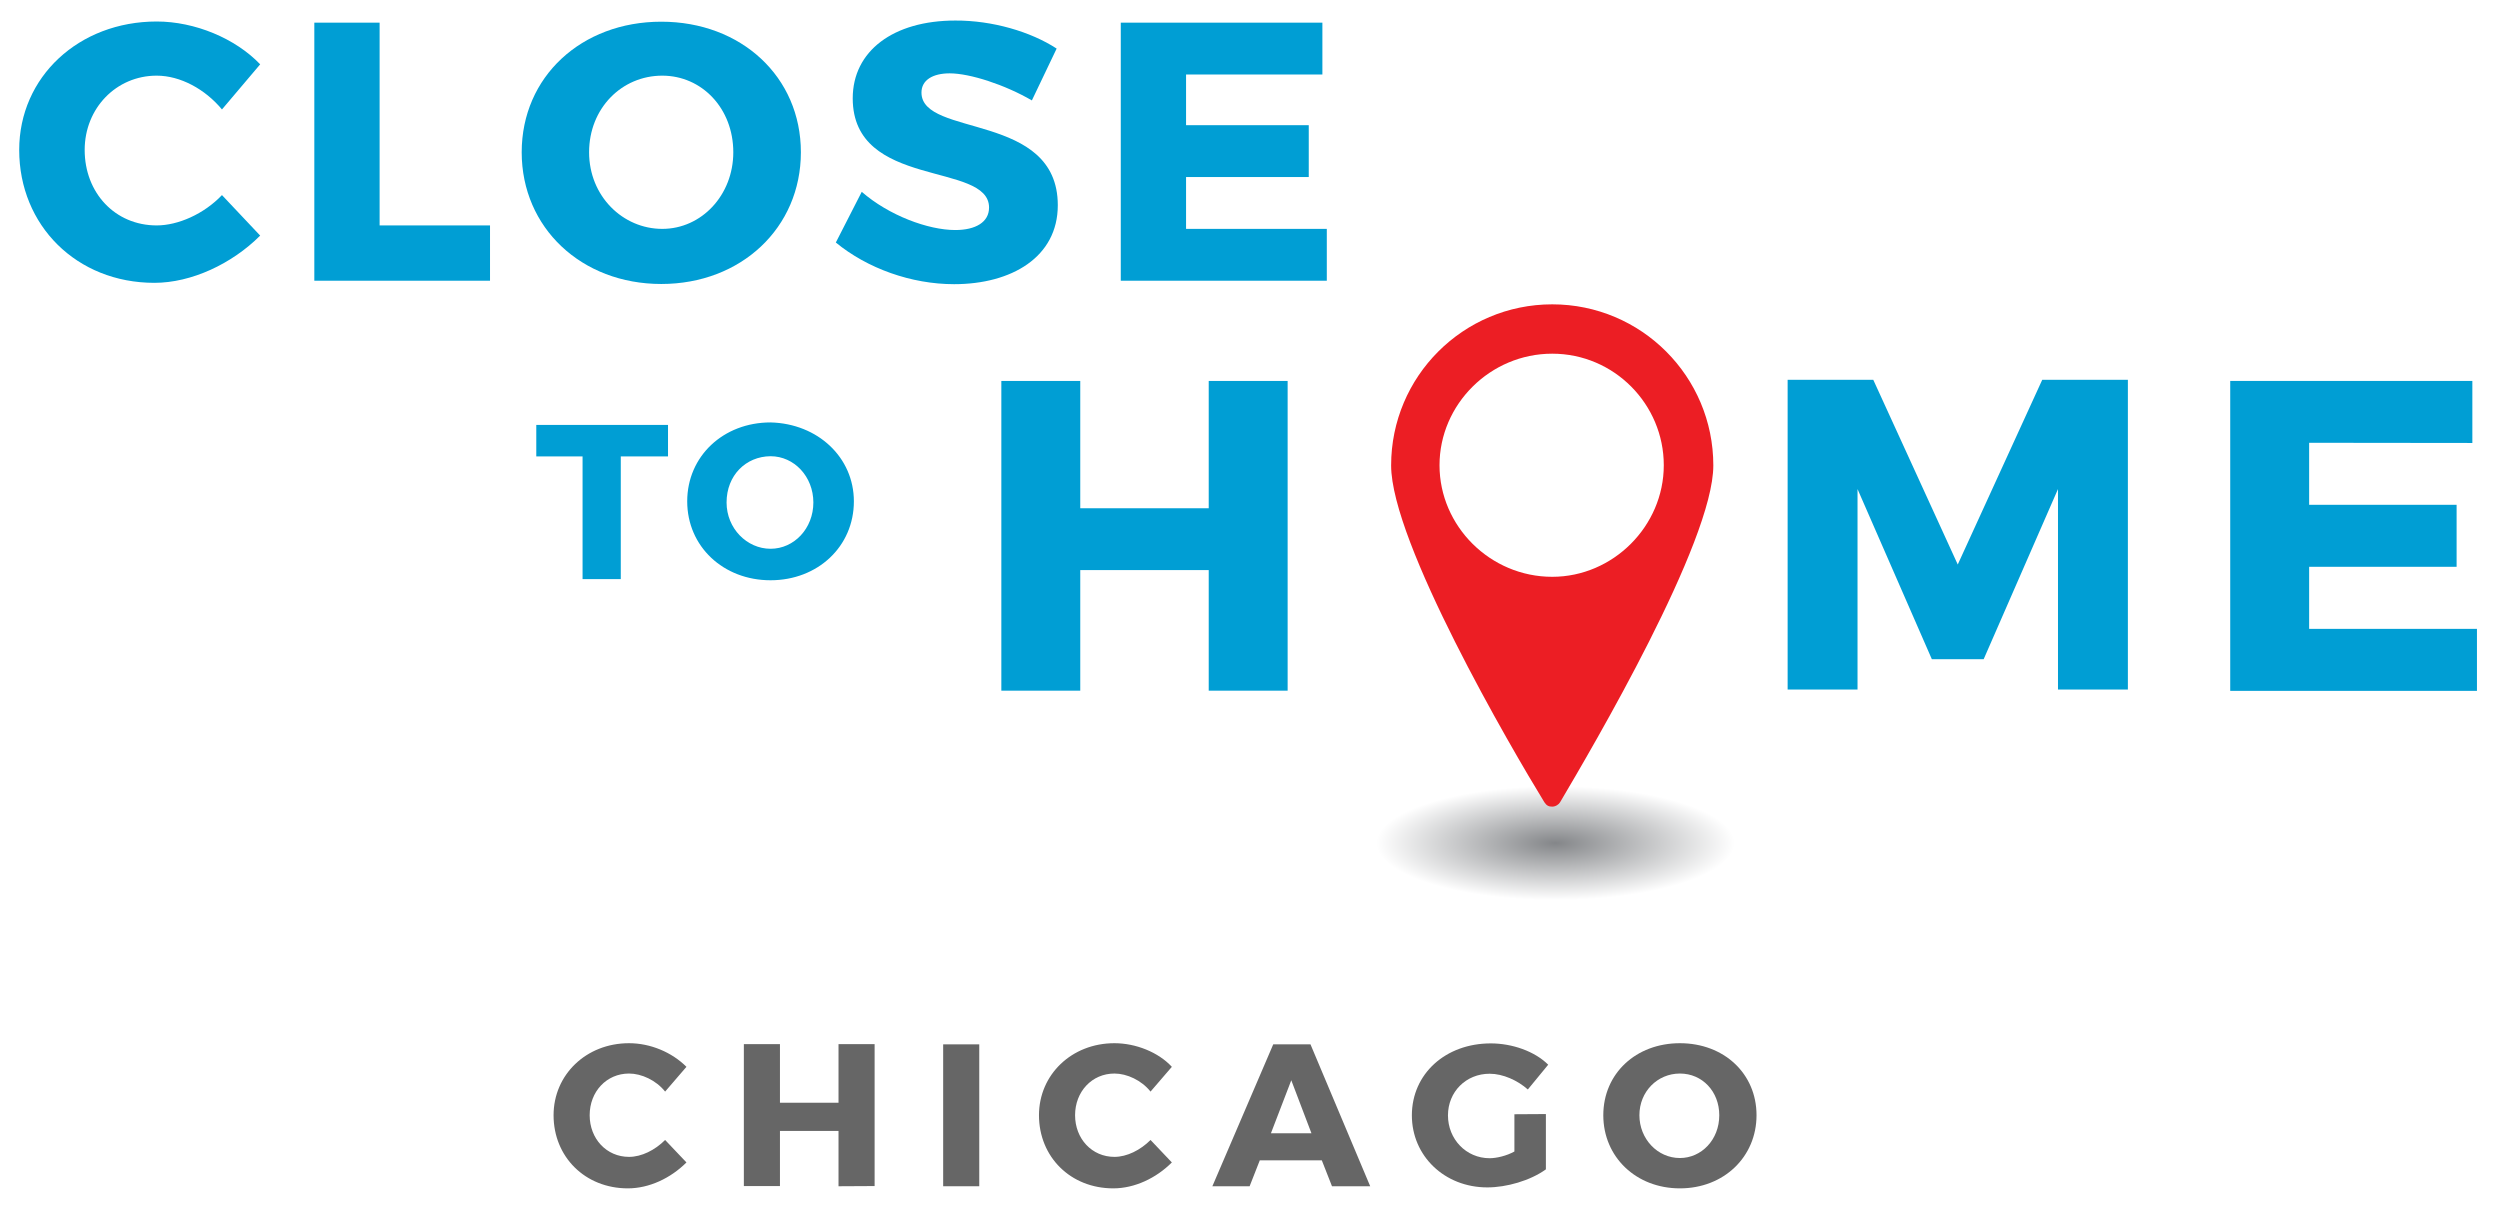
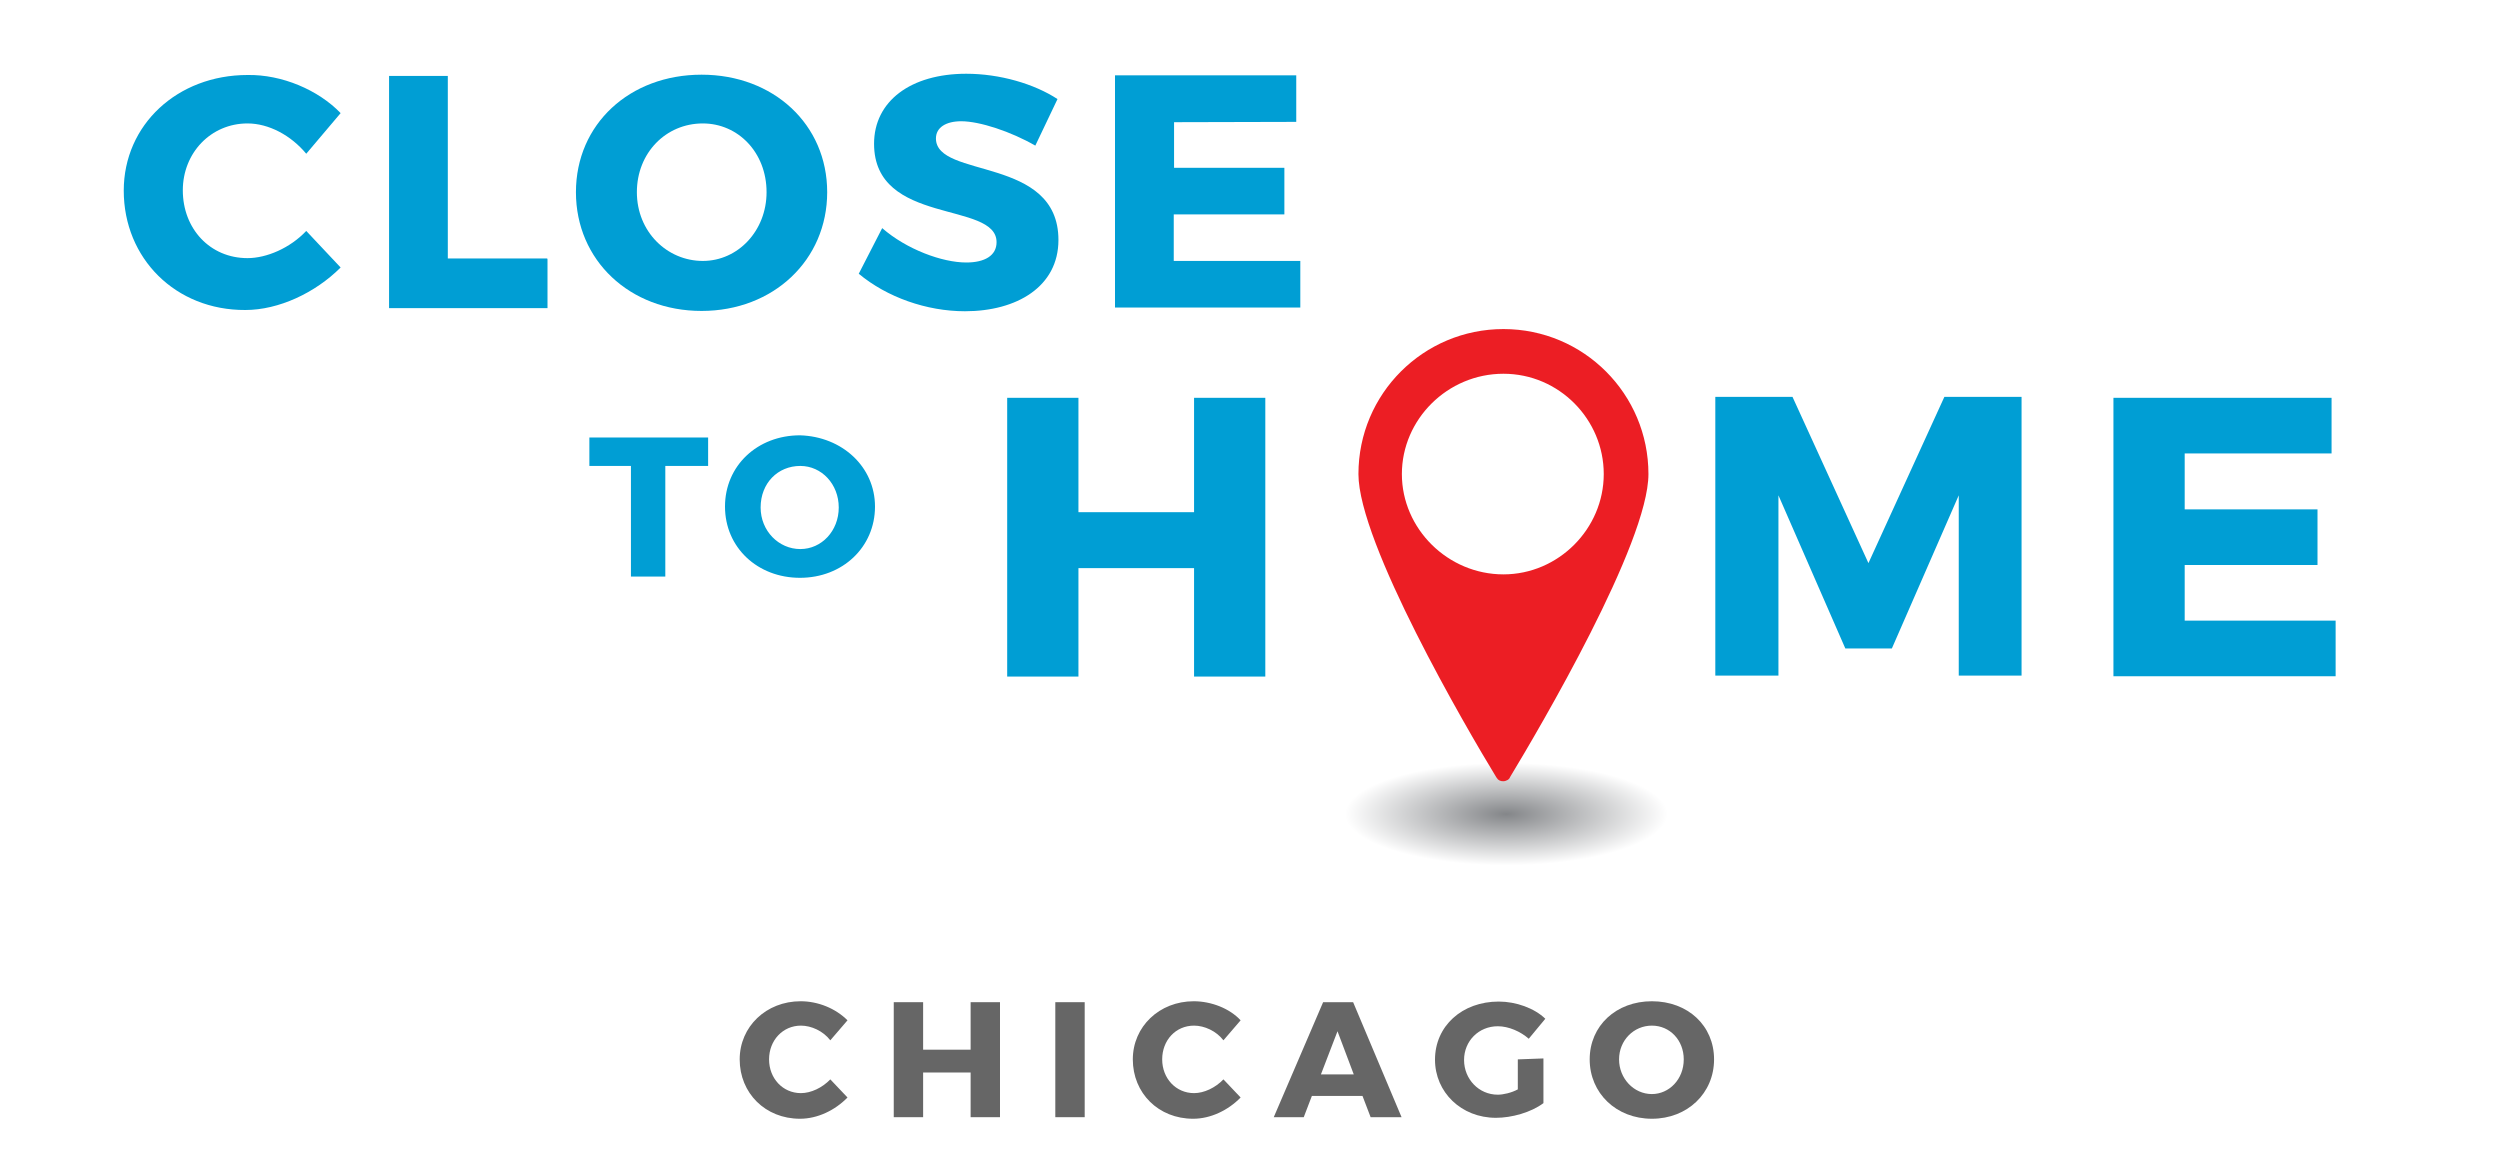
- <svg xmlns="http://www.w3.org/2000/svg" version="1.1" id="Layer_1" x="0px" y="0px" viewBox="-10 94 1302 628" enable-background="new -10 94 1302 628" xml:space="preserve">
+ <svg xmlns="http://www.w3.org/2000/svg" version="1.1" id="Layer_1" x="0px" y="0px" viewBox="0 904 800 376" enable-background="new 0 904 800 376" xml:space="preserve">
  <g>
    <g>
-       <radialGradient id="SVGID_1_" cx="136.392" cy="-298.572" r="15.909" gradientTransform="matrix(5.8662 0 0 1.8666 0 1090.411)" gradientUnits="userSpaceOnUse">
+       <radialGradient id="SVGID_1_" cx="134.806" cy="1645.594" r="14.32" gradientTransform="matrix(3.6044 0 0 -1.1469 -3.8556 3051.848)" gradientUnits="userSpaceOnUse">
        <stop offset="0" style="stop-color:#848689" />
        <stop offset="1" style="stop-color:#FFFFFF" />
      </radialGradient>
-       <ellipse fill="url(#SVGID_1_)" cx="800.1" cy="532.9" rx="93.3" ry="29.9" />
+       <ellipse fill="url(#SVGID_1_)" cx="482" cy="1164.4" rx="51.6" ry="16.6" />
      <g>
-         <path fill="#009ED4" d="M313.3,331.7v63.9h-19.9v-63.9h-24.1v-16.4h68.6v16.4H313.3z" />
-         <path fill="#009ED4" d="M434.7,355.1c0,23.5-18.8,41.1-43.4,41.1s-43.4-17.6-43.4-41.1s18.8-41.1,43.4-41.1     C415.9,314.6,434.7,332.2,434.7,355.1z M368.4,355.7c0,13.5,10.6,24.1,22.9,24.1s22.3-10.6,22.3-24.1s-10-24.1-22.3-24.1     C378.4,331.7,368.4,341.6,368.4,355.7z" />
-         <path fill="#009ED4" d="M619.5,453.1v-62.2h-66.9v62.8h-41.1V292.4h41.1v66.3h66.9v-66.3h41.1v161.3h-41.1V453.1z" />
-         <path fill="#009ED4" d="M1061.8,453.1V348.7l-38.7,88.6h-27l-38.7-88.6v104.4H921V291.8h44.6l44,96.2l44-96.2h44.6v161.3     L1061.8,453.1L1061.8,453.1z" />
-         <path fill="#009ED4" d="M1192.6,324.6v32.3h76.8v32.3h-76.8v32.3h87.4v32.3h-128.5V292.4h126.1v32.3L1192.6,324.6L1192.6,324.6z" />
+         <path fill="#009ED4" d="M212.9,1053.1v35.4h-11v-35.4h-13.3v-9.1h38v9.1H212.9z" />
+         <path fill="#009ED4" d="M280,1066.1c0,13-10.4,22.8-24,22.8c-13.6,0-24-9.7-24-22.8c0-13.1,10.4-22.8,24-22.8     C269.5,1043.7,280,1053.4,280,1066.1z M243.4,1066.4c0,7.5,5.8,13.3,12.7,13.3c6.8,0,12.3-5.8,12.3-13.3s-5.5-13.3-12.3-13.3     C248.9,1053.1,243.4,1058.6,243.4,1066.4z" />
+         <path fill="#009ED4" d="M382.1,1120.2v-34.4h-37v34.7h-22.8v-89.2h22.8v36.6h37v-36.6h22.8v89.2h-22.8V1120.2z" />
+         <path fill="#009ED4" d="M626.8,1120.2v-57.7l-21.4,49h-14.9l-21.4-49v57.7h-20.2v-89.2h24.7l24.3,53.2l24.3-53.2h24.7v89.2H626.8     L626.8,1120.2z" />
+         <path fill="#009ED4" d="M699.1,1049.2v17.8h42.5v17.8h-42.5v17.8h48.3v17.8h-71.1v-89.1h69.8v17.8H699.1L699.1,1049.2z" />
      </g>
      <g>
-         <path fill="#009ED4" d="M125.5,127.5L105.6,151c-8.8-10.6-21.7-17.6-34-17.6c-21.1,0-37.5,17-37.5,38.7     c0,22.3,15.8,39.3,37.5,39.3c11.1,0,24.6-5.9,34-15.8l19.9,21.1c-14.7,14.7-35.8,24.6-55.1,24.6C29.9,241.3,0,211.4,0,172.1     c0-38.1,31.1-66.9,71.6-66.9C91.5,105.2,112.6,114,125.5,127.5z" />
-         <path fill="#009ED4" d="M245.2,212v28.2h-91.5V105.8h34v105.6h57.5V212z" />
-         <path fill="#009ED4" d="M407.1,173.3c0,39.3-31.1,68.6-72.7,68.6s-72.7-29.3-72.7-68.6s31.1-68,72.7-68S407.1,134,407.1,173.3z      M296.8,173.3c0,22.9,17.6,39.9,38.1,39.9s37-17.6,37-39.9c0-22.9-16.4-39.9-37-39.9C313.8,133.4,296.8,150.4,296.8,173.3z" />
-         <path fill="#009ED4" d="M540.3,119.3l-12.9,27c-14.1-8.2-32.3-14.1-42.8-14.1c-8.8,0-14.7,3.5-14.7,10c0,23.5,71,10,71,58.7     c0,27-24.1,41.1-54,41.1c-22.3,0-45.2-8.2-61.6-21.7l13.5-26.4c14.1,12.3,34.6,19.9,48.7,19.9c10.6,0,17.6-4.1,17.6-11.7     c0-24.1-71-9.4-71-56.9c0-24.6,21.1-40.5,53.4-40.5C506.8,104.6,526.8,110.5,540.3,119.3z" />
-         <path fill="#009ED4" d="M607.7,132.8v26.4h63.9v27h-63.9v27H681v27H573.7V105.8h105v27H607.7z" />
+         <path fill="#009ED4" d="M109,940.2l-11,13c-4.9-5.9-12-9.7-18.8-9.7c-11.7,0-20.7,9.4-20.7,21.4c0,12.3,8.7,21.7,20.7,21.7     c6.1,0,13.6-3.2,18.8-8.7l11,11.7c-8.1,8.1-19.8,13.6-30.5,13.6c-22.3,0.1-38.9-16.5-38.9-38.2c0-21.1,17.2-37,39.6-37     C90.2,927.8,101.9,932.8,109,940.2z" />
+         <path fill="#009ED4" d="M175.2,987v15.6h-50.7v-74.3h18.8v58.4h31.8L175.2,987L175.2,987z" />
+         <path fill="#009ED4" d="M264.7,965.5c0,21.7-17.2,38-40.2,38s-40.2-16.2-40.2-38s17.2-37.6,40.2-37.6S264.7,943.8,264.7,965.5z      M203.8,965.5c0,12.7,9.7,22,21.1,22c11.3,0,20.4-9.7,20.4-22c0-12.7-9.1-22-20.4-22C213.1,943.5,203.8,952.9,203.8,965.5z" />
+         <path fill="#009ED4" d="M338.4,935.7l-7.1,14.9c-7.8-4.5-17.8-7.8-23.7-7.8c-4.9,0-8.1,2-8.1,5.5c0,13,39.2,5.5,39.2,32.5     c0,14.9-13.3,22.8-29.9,22.8c-12.3,0-25-4.5-34-12l7.5-14.6c7.8,6.8,19.2,11,26.9,11c5.9,0,9.7-2.2,9.7-6.5     c0-13.3-39.2-5.2-39.2-31.5c0-13.6,11.7-22.4,29.5-22.4C319.9,927.6,330.9,930.8,338.4,935.7z" />
+         <path fill="#009ED4" d="M375.7,943.1v14.6H411v14.9h-35.4v14.9h40.5v14.9h-59.3v-74.3h58v14.9L375.7,943.1L375.7,943.1z" />
      </g>
      <g>
        <g>
-           <path fill="#EC1E24" d="M882.3,336.4c0-46.3-37.5-83.9-83.9-83.9c-46.3,0-83.9,37.5-83.9,83.9c0,39.9,62.2,146.7,79.8,175.4      c1.2,1.8,2.3,2.3,4.1,2.3s3.5-1.2,4.1-2.3C819.5,483,882.3,376.2,882.3,336.4L882.3,336.4z M798.4,394.4      c-32.3,0-58.7-26.4-58.7-58.1s26.4-58.1,58.7-58.1s58.1,26.4,58.1,58.1S830.1,394.4,798.4,394.4L798.4,394.4z" />
+           <path fill="#EC1E24" d="M527.5,1055.7c0-25.6-20.7-46.4-46.4-46.4c-25.6,0-46.4,20.7-46.4,46.4c0,22,34.4,81.1,44.1,97      c0.6,1,1.3,1.3,2.2,1.3c1,0,2-0.6,2.2-1.3C492.8,1136.8,527.5,1077.8,527.5,1055.7L527.5,1055.7z M481.1,1087.8      c-17.8,0-32.5-14.6-32.5-32.1s14.6-32.1,32.5-32.1c17.8,0,32.1,14.6,32.1,32.1S498.7,1087.8,481.1,1087.8L481.1,1087.8z" />
        </g>
      </g>
    </g>
    <g>
-       <path fill="#666666" d="M347.5,649.6l-11.1,12.9c-4.7-5.9-12.3-9.4-18.8-9.4c-11.7,0-20.5,9.4-20.5,21.7s8.8,21.7,20.5,21.7    c6.5,0,13.5-3.5,18.8-8.8l11.1,11.7c-8.2,8.2-19.4,13.5-30.5,13.5c-22.3,0-38.7-16.4-38.7-38.1c0-21.1,17-37.5,39.3-37.5    C328.7,637.3,339.9,642,347.5,649.6z" />
-       <path fill="#666666" d="M426.7,711.8V683h-30.5v28.7h-18.8v-73.9h18.8v30.5h30.5v-30.5h18.8v73.9L426.7,711.8L426.7,711.8z" />
-       <path fill="#666666" d="M481.2,711.8v-73.9H500v73.9H481.2z" />
-       <path fill="#666666" d="M600.3,649.6l-11.1,12.9c-4.7-5.9-12.3-9.4-18.8-9.4c-11.7,0-20.5,9.4-20.5,21.7s8.8,21.7,20.5,21.7    c6.5,0,13.5-3.5,18.8-8.8l11.1,11.7c-8.2,8.2-19.4,13.5-30.5,13.5c-22.3,0-38.7-16.4-38.7-38.1c0-21.1,17-37.5,39.3-37.5    C581.5,637.3,593.3,642,600.3,649.6z" />
-       <path fill="#666666" d="M646.1,698.3l-5.3,13.5h-19.4l31.7-73.9h19.4l31.1,73.9h-19.9l-5.3-13.5H646.1z M662.5,656.6l-10.6,27.6    H673L662.5,656.6z" />
-       <path fill="#666666" d="M795.1,674.2V703c-8.2,5.9-20.5,9.4-30.5,9.4c-22.3,0-39.3-16.4-39.3-37.5c0-21.7,17.6-37.5,41.1-37.5    c11.1,0,22.9,4.1,29.9,11.1l-10.6,12.9c-5.3-4.7-12.9-8.2-19.9-8.2c-12.3,0-21.7,9.4-21.7,21.7s9.4,22.3,21.7,22.3    c3.5,0,8.8-1.2,12.9-3.5v-19.4L795.1,674.2L795.1,674.2z" />
-       <path fill="#666666" d="M904.8,674.8c0,21.7-17,38.1-39.9,38.1S825,696.5,825,674.8s17-37.5,39.9-37.5    C887.8,637.3,904.8,653.1,904.8,674.8z M843.8,674.8c0,12.3,9.4,22.3,21.1,22.3c11.1,0,20.5-9.4,20.5-22.3    c0-12.3-8.8-21.7-20.5-21.7S843.8,662.5,843.8,674.8z" />
+       <path fill="#666666" d="M271.2,1230.5l-5.5,6.4c-2.3-3-6.1-4.7-9.4-4.7c-5.8,0-10.2,4.7-10.2,10.8s4.4,10.8,10.2,10.8    c3.2,0,6.8-1.7,9.4-4.4l5.5,5.8c-4,4.1-9.6,6.8-15.2,6.8c-11.1,0-19.3-8.2-19.3-19c0-10.5,8.5-18.6,19.5-18.6    C261.8,1224.4,267.4,1226.7,271.2,1230.5z" />
+       <path fill="#666666" d="M310.6,1261.5v-14.3h-15.2v14.3H286v-36.8h9.4v15.2h15.2v-15.2h9.4v36.8H310.6L310.6,1261.5z" />
+       <path fill="#666666" d="M337.7,1261.5v-36.8h9.4v36.8H337.7z" />
+       <path fill="#666666" d="M397,1230.5l-5.5,6.4c-2.3-3-6.1-4.7-9.4-4.7c-5.9,0-10.2,4.7-10.2,10.8s4.4,10.8,10.2,10.8    c3.2,0,6.8-1.7,9.4-4.4l5.5,5.8c-4,4.1-9.6,6.8-15.2,6.8c-11.1,0-19.3-8.2-19.3-19c0-10.5,8.5-18.6,19.5-18.6    C387.6,1224.4,393.5,1226.7,397,1230.5z" />
+       <path fill="#666666" d="M419.8,1254.7l-2.6,6.8h-9.6l15.8-36.8h9.6l15.5,36.8h-9.9l-2.6-6.8H419.8z M428,1234l-5.3,13.8h10.5    L428,1234z" />
+       <path fill="#666666" d="M493.9,1242.7v14.3c-4,3-10.2,4.7-15.2,4.7c-11.1,0-19.5-8.2-19.5-18.6c0-10.8,8.7-18.6,20.4-18.6    c5.5,0,11.4,2.1,14.9,5.5l-5.3,6.4c-2.6-2.3-6.4-4-9.9-4c-6.1,0-10.8,4.7-10.8,10.8s4.7,11.1,10.8,11.1c1.7,0,4.4-0.6,6.4-1.7    v-9.6L493.9,1242.7L493.9,1242.7z" />
+       <path fill="#666666" d="M548.5,1243c0,10.8-8.5,19-19.9,19c-11.4,0-19.9-8.2-19.9-19s8.5-18.6,19.9-18.6    C540.1,1224.4,548.5,1232.2,548.5,1243z M518.1,1243c0,6.1,4.7,11.1,10.5,11.1c5.5,0,10.2-4.7,10.2-11.1c0-6.1-4.4-10.8-10.2-10.8    C522.8,1232.2,518.1,1236.9,518.1,1243z" />
    </g>
  </g>
</svg>
